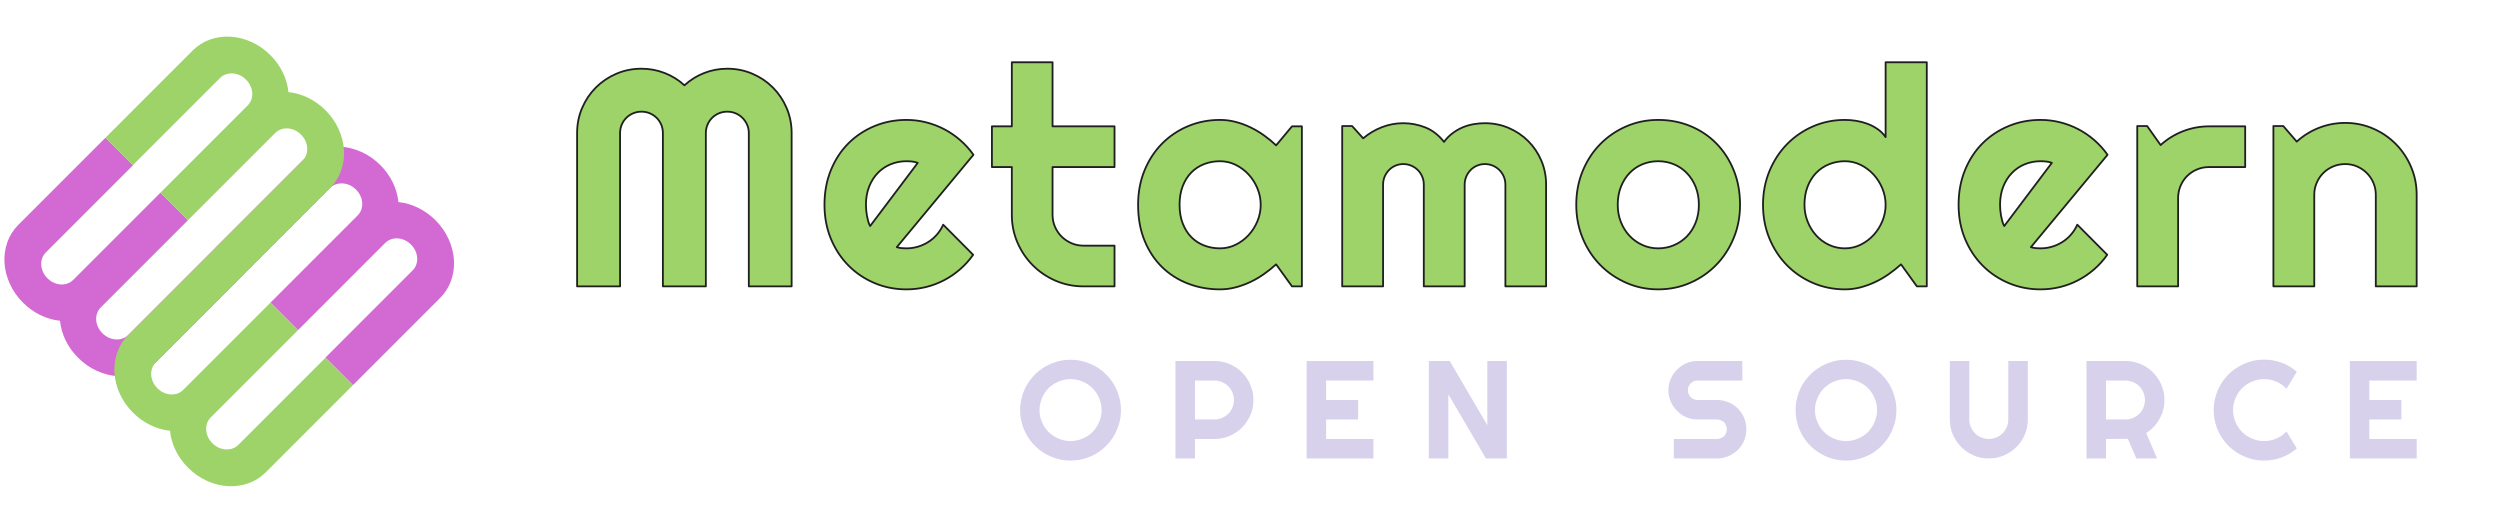
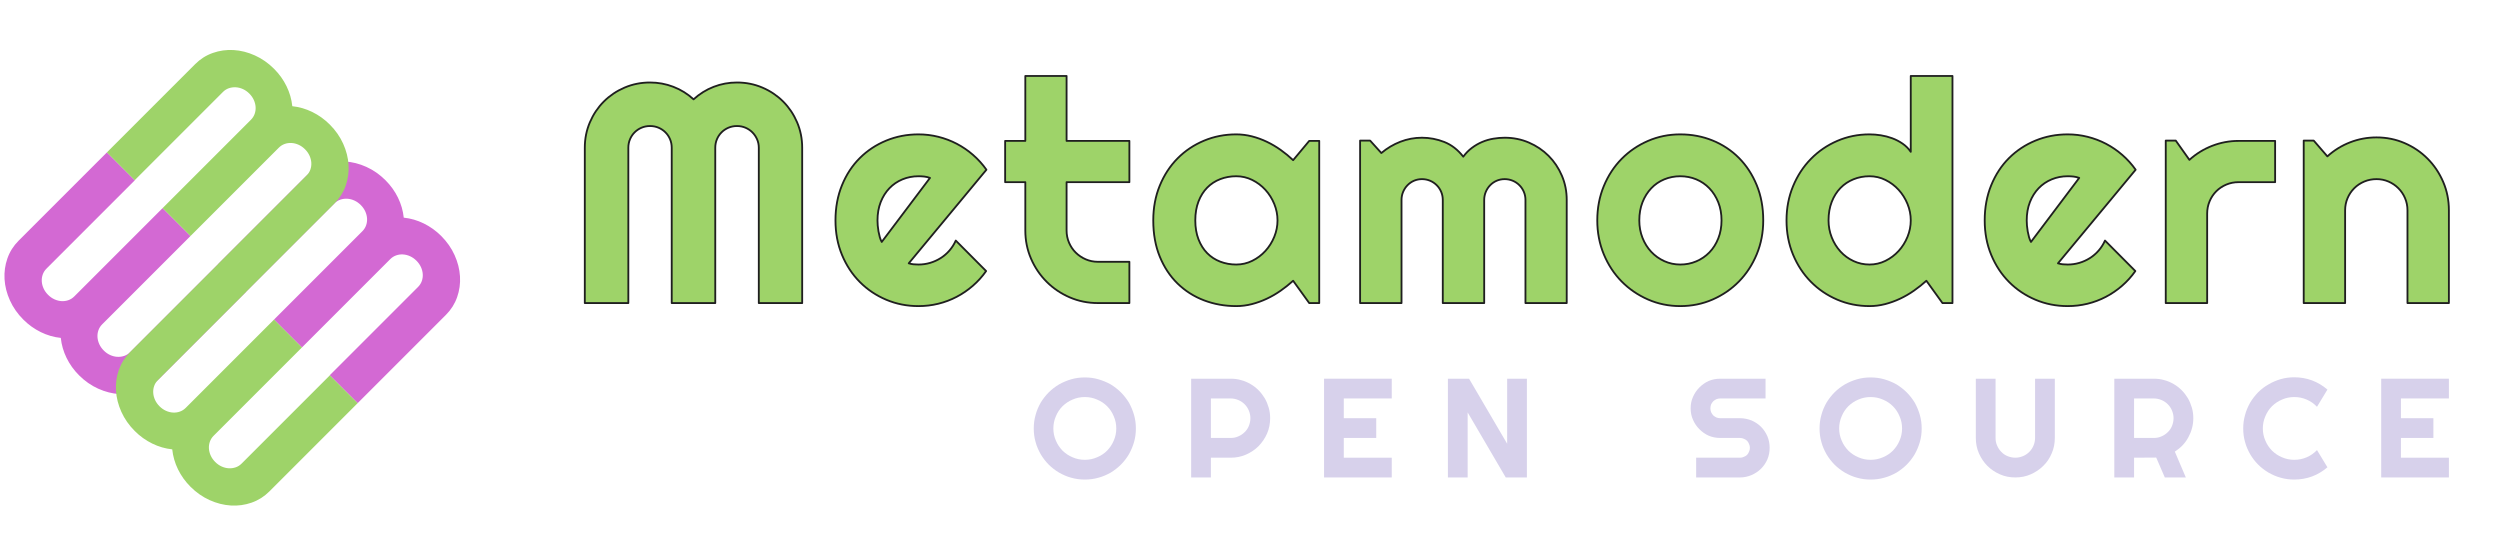
- <svg xmlns="http://www.w3.org/2000/svg" width="100%" height="100%" viewBox="0 0 5700 1200" version="1.1" xml:space="preserve" style="fill-rule:evenodd;clip-rule:evenodd;stroke-linejoin:round;stroke-miterlimit:1.414;">
-   <rect id="os-logo-blue-purple-no-bg" x="0" y="0" width="5700" height="1200" style="fill:none;" />
-   <path d="M553.819,627.247l198.666,-198.666c3.881,-3.881 8.34,-6.664 13.38,-8.35c5.04,-1.686 10.243,-2.368 15.608,-2.047c5.366,0.322 10.656,1.667 15.87,4.035c5.214,2.369 10.008,5.74 14.382,10.115c4.375,4.374 7.747,9.169 10.115,14.383c2.369,5.214 3.713,10.503 4.035,15.869c0.321,5.366 -0.398,10.532 -2.157,15.499c-1.758,4.967 -4.578,9.39 -8.458,13.27l-198.667,198.667l62.775,62.774l198.666,-198.666c3.881,-3.88 8.304,-6.7 13.271,-8.459c4.967,-1.759 10.133,-2.477 15.499,-2.156c5.365,0.321 10.655,1.666 15.869,4.035c5.214,2.368 10.008,5.74 14.383,10.114c4.374,4.375 7.746,9.169 10.114,14.383c2.369,5.214 3.714,10.504 4.035,15.869c0.322,5.366 -0.397,10.532 -2.156,15.499c-1.759,4.967 -4.578,9.39 -8.459,13.271l-198.666,198.666l62.774,62.775l198.667,-198.667c11.511,-11.511 19.901,-24.786 25.169,-39.824c5.269,-15.038 7.421,-30.605 6.457,-46.702c-0.964,-16.097 -5.003,-32.035 -12.117,-47.815c-7.114,-15.779 -17.159,-30.158 -30.137,-43.136c-11.666,-11.665 -24.737,-21.05 -39.213,-28.154c-14.477,-7.105 -29.509,-11.466 -45.097,-13.085c-1.619,-15.588 -5.944,-30.583 -12.975,-44.987c-7.032,-14.404 -16.38,-27.439 -28.046,-39.104c-12.977,-12.978 -27.356,-23.024 -43.136,-30.138c-15.779,-7.113 -31.717,-11.152 -47.814,-12.116c-16.097,-0.964 -31.664,1.188 -46.702,6.456c-15.039,5.269 -28.313,13.659 -39.825,25.17l-198.666,198.666l0.133,0.133l-198.667,198.667c-3.88,3.88 -8.34,6.663 -13.38,8.349c-5.039,1.686 -10.242,2.368 -15.608,2.047c-5.365,-0.321 -10.655,-1.666 -15.869,-4.035c-5.214,-2.368 -10.008,-5.74 -14.383,-10.114c-4.374,-4.375 -7.746,-9.169 -10.115,-14.383c-2.368,-5.214 -3.713,-10.504 -4.034,-15.869c-0.322,-5.366 0.397,-10.532 2.156,-15.499c1.759,-4.967 4.578,-9.39 8.459,-13.271l198.666,-198.666l-62.774,-62.775l-198.667,198.667c-3.88,3.88 -8.304,6.7 -13.271,8.458c-4.966,1.759 -10.133,2.478 -15.498,2.157c-5.366,-0.322 -10.656,-1.667 -15.87,-4.035c-5.214,-2.369 -10.008,-5.74 -14.382,-10.115c-4.375,-4.374 -7.746,-9.168 -10.115,-14.382c-2.368,-5.214 -3.713,-10.504 -4.035,-15.87c-0.321,-5.365 0.398,-10.532 2.157,-15.498c1.758,-4.967 4.578,-9.391 8.458,-13.271l198.667,-198.667l-62.775,-62.774l-198.666,198.666c-11.512,11.512 -19.901,24.786 -25.17,39.824c-5.268,15.039 -7.42,30.606 -6.456,46.703c0.964,16.096 5.002,32.035 12.116,47.814c7.114,15.78 17.16,30.159 30.138,43.136c11.665,11.666 24.736,21.051 39.213,28.155c14.477,7.104 29.509,11.466 45.096,13.085c1.619,15.587 5.944,30.583 12.976,44.987c7.031,14.404 16.38,27.438 28.045,39.104c12.978,12.978 27.357,23.023 43.136,30.137c15.78,7.114 31.718,11.153 47.815,12.117c16.096,0.964 31.664,-1.188 46.702,-6.457c15.038,-5.268 28.313,-13.658 39.824,-25.169l198.667,-198.667" style="fill:#d369d3;" />
-   <path d="M553.952,627.38l198.666,-198.666c11.512,-11.512 19.901,-24.786 25.17,-39.824c5.268,-15.039 7.42,-30.606 6.456,-46.703c-0.964,-16.096 -5.003,-32.035 -12.116,-47.814c-7.114,-15.78 -17.16,-30.159 -30.138,-43.136c-11.665,-11.666 -24.736,-21.051 -39.213,-28.155c-14.477,-7.104 -29.509,-11.466 -45.097,-13.085c-1.618,-15.587 -5.944,-30.583 -12.975,-44.987c-7.031,-14.404 -16.38,-27.438 -28.045,-39.104c-12.978,-12.978 -27.357,-23.023 -43.136,-30.137c-15.78,-7.114 -31.718,-11.153 -47.815,-12.117c-16.097,-0.964 -31.664,1.188 -46.702,6.457c-15.038,5.268 -28.313,13.658 -39.824,25.169l-198.667,198.667l62.556,62.556l198.667,-198.667c3.88,-3.88 8.34,-6.663 13.38,-8.349c5.039,-1.686 10.242,-2.368 15.608,-2.047c5.365,0.321 10.655,1.666 15.869,4.035c5.214,2.368 10.008,5.74 14.383,10.114c4.374,4.375 7.746,9.169 10.114,14.383c2.369,5.214 3.714,10.504 4.035,15.869c0.321,5.366 -0.397,10.532 -2.156,15.499c-1.759,4.967 -4.579,9.39 -8.459,13.271l-198.666,198.666l62.774,62.775l198.667,-198.667c3.88,-3.88 8.304,-6.7 13.27,-8.458c4.967,-1.759 10.133,-2.478 15.499,-2.157c5.366,0.322 10.655,1.667 15.869,4.035c5.214,2.369 10.009,5.74 14.383,10.115c4.375,4.374 7.746,9.168 10.115,14.382c2.368,5.214 3.713,10.504 4.035,15.87c0.321,5.365 -0.398,10.532 -2.157,15.498c-1.759,4.967 -4.578,9.391 -8.458,13.271l-198.667,198.667l0.086,0.085l-198.667,198.667c-11.511,11.511 -19.901,24.786 -25.169,39.824c-5.268,15.038 -7.421,30.606 -6.457,46.702c0.964,16.097 5.003,32.035 12.117,47.815c7.114,15.78 17.159,30.158 30.137,43.136c11.666,11.665 24.737,21.05 39.214,28.155c14.476,7.104 29.508,11.466 45.096,13.084c1.619,15.588 5.944,30.584 12.975,44.988c7.032,14.403 16.38,27.438 28.046,39.103c12.978,12.978 27.356,23.024 43.136,30.138c15.779,7.114 31.718,11.153 47.814,12.116c16.097,0.964 31.665,-1.188 46.703,-6.456c15.038,-5.268 28.312,-13.658 39.824,-25.17l198.666,-198.666l-62.556,-62.556l-198.666,198.667c-3.88,3.88 -8.34,6.663 -13.38,8.349c-5.04,1.686 -10.243,2.368 -15.608,2.047c-5.366,-0.322 -10.655,-1.666 -15.869,-4.035c-5.214,-2.368 -10.009,-5.74 -14.383,-10.115c-4.375,-4.374 -7.746,-9.168 -10.115,-14.382c-2.368,-5.214 -3.713,-10.504 -4.035,-15.87c-0.321,-5.365 0.398,-10.532 2.157,-15.498c1.759,-4.967 4.578,-9.391 8.458,-13.271l198.667,-198.667l-62.775,-62.774l-198.666,198.666c-3.881,3.881 -8.304,6.7 -13.271,8.459c-4.967,1.759 -10.133,2.478 -15.499,2.156c-5.365,-0.321 -10.655,-1.666 -15.869,-4.034c-5.214,-2.369 -10.008,-5.74 -14.383,-10.115c-4.374,-4.375 -7.746,-9.169 -10.114,-14.383c-2.369,-5.214 -3.714,-10.504 -4.035,-15.869c-0.321,-5.366 0.397,-10.532 2.156,-15.499c1.759,-4.967 4.579,-9.39 8.459,-13.27l198.666,-198.667" style="fill:#9ed369;" />
-   <path d="M1804.92,652.94l-97.62,0l0,-349.517c0,-6.827 -1.308,-13.198 -3.925,-19.115c-2.617,-5.916 -6.144,-11.093 -10.581,-15.53c-4.437,-4.437 -9.614,-7.907 -15.53,-10.41c-5.917,-2.504 -12.288,-3.755 -19.114,-3.755c-6.827,0 -13.198,1.251 -19.115,3.755c-5.916,2.503 -11.093,5.973 -15.53,10.41c-4.437,4.437 -7.907,9.614 -10.411,15.53c-2.503,5.917 -3.754,12.288 -3.754,19.115l0,349.517l-97.961,0l0,-349.517c0,-6.827 -1.251,-13.198 -3.754,-19.115c-2.503,-5.916 -5.973,-11.093 -10.411,-15.53c-4.437,-4.437 -9.614,-7.907 -15.53,-10.41c-5.916,-2.504 -12.288,-3.755 -19.114,-3.755c-6.827,0 -13.198,1.251 -19.115,3.755c-5.916,2.503 -11.093,5.973 -15.53,10.41c-4.437,4.437 -7.907,9.614 -10.41,15.53c-2.503,5.917 -3.755,12.288 -3.755,19.115l0,349.517l-97.96,0l0,-349.517c0,-20.252 3.811,-39.31 11.434,-57.173c7.623,-17.862 18.09,-33.449 31.402,-46.761c13.312,-13.312 28.899,-23.779 46.762,-31.402c17.862,-7.623 36.92,-11.435 57.172,-11.435c18.204,0 35.725,3.243 52.564,9.728c16.839,6.485 31.971,15.872 45.396,28.16c13.426,-12.288 28.501,-21.675 45.226,-28.16c16.725,-6.485 34.189,-9.728 52.394,-9.728c20.252,0 39.309,3.812 57.172,11.435c17.862,7.623 33.45,18.09 46.761,31.402c13.312,13.312 23.779,28.899 31.402,46.761c7.623,17.863 11.435,36.921 11.435,57.173l0,349.517Z" style="fill:#9ed369;fill-rule:nonzero;stroke:#1f1f1f;stroke-width:4.17px;" />
-   <path d="M2044.68,563.513c3.641,1.138 7.281,1.877 10.922,2.219c3.641,0.341 7.282,0.512 10.923,0.512c9.102,0 17.862,-1.252 26.282,-3.755c8.419,-2.503 16.326,-6.087 23.722,-10.752c7.395,-4.665 13.994,-10.353 19.797,-17.066c5.802,-6.713 10.524,-14.165 14.165,-22.357l68.265,68.607c-8.647,12.287 -18.602,23.324 -29.866,33.108c-11.264,9.785 -23.438,18.091 -36.522,24.917c-13.084,6.827 -26.851,12.003 -41.3,15.53c-14.45,3.527 -29.297,5.291 -44.543,5.291c-25.714,0 -49.891,-4.779 -72.532,-14.336c-22.641,-9.557 -42.438,-22.869 -59.391,-39.935c-16.952,-17.066 -30.321,-37.375 -40.106,-60.927c-9.784,-23.551 -14.677,-49.435 -14.677,-77.651c0,-28.899 4.893,-55.295 14.677,-79.188c9.785,-23.893 23.154,-44.259 40.106,-61.097c16.953,-16.839 36.75,-29.923 59.391,-39.253c22.641,-9.329 46.818,-13.994 72.532,-13.994c15.246,0 30.15,1.82 44.713,5.461c14.564,3.641 28.387,8.875 41.471,15.701c13.085,6.827 25.315,15.189 36.693,25.088c11.378,9.898 21.39,20.991 30.037,33.279l-174.759,210.598Zm47.785,-192.167c-4.323,-1.592 -8.59,-2.616 -12.799,-3.071c-4.21,-0.456 -8.59,-0.683 -13.141,-0.683c-12.743,0 -24.747,2.332 -36.01,6.997c-11.264,4.665 -21.049,11.321 -29.354,19.968c-8.306,8.647 -14.848,19.057 -19.627,31.231c-4.778,12.174 -7.167,25.884 -7.167,41.13c0,3.413 0.17,7.281 0.512,11.605c0.341,4.323 0.91,8.704 1.706,13.141c0.797,4.437 1.764,8.704 2.901,12.8c1.138,4.096 2.617,7.736 4.438,10.922l108.541,-144.04Z" style="fill:#9ed369;fill-rule:nonzero;stroke:#1f1f1f;stroke-width:4.17px;" />
-   <path d="M2470.46,652.94c-22.527,0 -43.689,-4.266 -63.486,-12.799c-19.797,-8.533 -37.148,-20.252 -52.052,-35.157c-14.905,-14.904 -26.624,-32.255 -35.157,-52.052c-8.533,-19.797 -12.8,-40.959 -12.8,-63.487l0,-108.541l-45.396,0l0,-92.841l45.396,0l0,-146.088l92.841,0l0,146.088l141.309,0l0,92.841l-141.309,0l0,108.541c0,9.785 1.82,18.944 5.461,27.477c3.641,8.533 8.647,15.985 15.019,22.357c6.371,6.371 13.88,11.434 22.527,15.189c8.647,3.754 17.863,5.632 27.647,5.632l70.655,0l0,92.84l-70.655,0Z" style="fill:#9ed369;fill-rule:nonzero;stroke:#1f1f1f;stroke-width:4.17px;" />
-   <path d="M2968.27,652.94l-22.528,0l-36.18,-50.175c-8.875,7.965 -18.261,15.417 -28.159,22.357c-9.899,6.941 -20.309,12.971 -31.232,18.091c-10.922,5.12 -22.129,9.159 -33.62,12.117c-11.492,2.958 -23.154,4.437 -34.986,4.437c-25.714,0 -49.891,-4.324 -72.532,-12.97c-22.641,-8.647 -42.438,-21.22 -59.391,-37.717c-16.952,-16.497 -30.321,-36.693 -40.106,-60.585c-9.784,-23.893 -14.677,-51.085 -14.677,-81.577c0,-28.444 4.893,-54.556 14.677,-78.335c9.785,-23.779 23.154,-44.201 40.106,-61.268c16.953,-17.066 36.75,-30.321 59.391,-39.764c22.641,-9.443 46.818,-14.165 72.532,-14.165c11.832,0 23.551,1.479 35.156,4.437c11.605,2.958 22.869,7.054 33.792,12.288c10.922,5.234 21.332,11.377 31.231,18.431c9.898,7.055 19.171,14.677 27.818,22.869l36.18,-43.348l22.528,0l0,364.877Zm-93.865,-186.022c0,-12.743 -2.446,-25.088 -7.338,-37.034c-4.892,-11.947 -11.548,-22.528 -19.968,-31.743c-8.419,-9.216 -18.261,-16.612 -29.524,-22.187c-11.264,-5.575 -23.267,-8.362 -36.01,-8.362c-12.743,0 -24.746,2.162 -36.01,6.485c-11.264,4.324 -21.049,10.695 -29.354,19.114c-8.306,8.42 -14.848,18.83 -19.626,31.232c-4.779,12.401 -7.168,26.566 -7.168,42.495c0,15.928 2.389,30.093 7.168,42.495c4.778,12.401 11.32,22.812 19.626,31.231c8.305,8.42 18.09,14.791 29.354,19.114c11.264,4.324 23.267,6.486 36.01,6.486c12.743,0 24.746,-2.788 36.01,-8.363c11.263,-5.575 21.105,-12.97 29.524,-22.186c8.42,-9.216 15.076,-19.797 19.968,-31.743c4.892,-11.947 7.338,-24.291 7.338,-37.034Z" style="fill:#9ed369;fill-rule:nonzero;stroke:#1f1f1f;stroke-width:4.17px;" />
-   <path d="M3525.12,652.94l-92.841,0l0,-232.101c0,-6.372 -1.194,-12.402 -3.584,-18.091c-2.389,-5.688 -5.745,-10.694 -10.069,-15.018c-4.323,-4.323 -9.329,-7.68 -15.018,-10.069c-5.689,-2.389 -11.719,-3.584 -18.09,-3.584c-6.372,0 -12.345,1.195 -17.92,3.584c-5.575,2.389 -10.467,5.746 -14.677,10.069c-4.21,4.324 -7.509,9.33 -9.898,15.018c-2.39,5.689 -3.584,11.719 -3.584,18.091l0,232.101l-93.182,0l0,-232.101c0,-6.372 -1.195,-12.402 -3.584,-18.091c-2.39,-5.688 -5.746,-10.694 -10.069,-15.018c-4.324,-4.323 -9.33,-7.68 -15.019,-10.069c-5.689,-2.389 -11.719,-3.584 -18.09,-3.584c-6.372,0 -12.345,1.195 -17.92,3.584c-5.575,2.389 -10.467,5.746 -14.677,10.069c-4.209,4.324 -7.509,9.33 -9.898,15.018c-2.389,5.689 -3.584,11.719 -3.584,18.091l0,232.101l-93.182,0l0,-365.56l22.527,0l25.259,27.989c12.97,-10.922 27.249,-19.399 42.836,-25.429c15.587,-6.03 31.8,-9.045 48.639,-9.045c17.066,0 33.734,3.186 50.004,9.557c16.27,6.372 30.549,17.408 42.837,33.109c5.688,-7.737 12.174,-14.336 19.455,-19.797c7.282,-5.461 14.962,-9.899 23.04,-13.312c8.078,-3.413 16.44,-5.859 25.087,-7.338c8.647,-1.479 17.18,-2.219 25.6,-2.219c19.341,0 37.489,3.641 54.441,10.922c16.953,7.282 31.743,17.237 44.372,29.867c12.63,12.629 22.585,27.476 29.867,44.543c7.281,17.066 10.922,35.27 10.922,54.612l0,232.101Z" style="fill:#9ed369;fill-rule:nonzero;stroke:#1f1f1f;stroke-width:4.17px;" />
-   <path d="M3967.29,466.918c0,27.306 -4.892,52.735 -14.677,76.286c-9.784,23.552 -23.096,43.917 -39.935,61.097c-16.839,17.181 -36.579,30.72 -59.22,40.618c-22.641,9.899 -46.932,14.848 -72.873,14.848c-25.713,0 -49.891,-4.949 -72.532,-14.848c-22.641,-9.898 -42.438,-23.437 -59.391,-40.618c-16.952,-17.18 -30.321,-37.545 -40.105,-61.097c-9.785,-23.551 -14.677,-48.98 -14.677,-76.286c0,-27.761 4.892,-53.475 14.677,-77.14c9.784,-23.665 23.153,-44.088 40.105,-61.268c16.953,-17.18 36.75,-30.662 59.391,-40.447c22.641,-9.785 46.819,-14.677 72.532,-14.677c25.941,0 50.232,4.608 72.873,13.824c22.641,9.215 42.381,22.3 59.22,39.252c16.839,16.953 30.151,37.318 39.935,61.097c9.785,23.779 14.677,50.232 14.677,79.359Zm-93.864,0c0,-15.019 -2.447,-28.615 -7.339,-40.789c-4.892,-12.174 -11.548,-22.641 -19.967,-31.402c-8.42,-8.76 -18.261,-15.473 -29.525,-20.138c-11.264,-4.665 -23.267,-6.997 -36.01,-6.997c-12.743,0 -24.746,2.332 -36.01,6.997c-11.264,4.665 -21.048,11.378 -29.354,20.138c-8.306,8.761 -14.848,19.228 -19.626,31.402c-4.779,12.174 -7.168,25.77 -7.168,40.789c0,14.108 2.389,27.192 7.168,39.252c4.778,12.06 11.32,22.528 19.626,31.402c8.306,8.875 18.09,15.872 29.354,20.992c11.264,5.12 23.267,7.68 36.01,7.68c12.743,0 24.746,-2.39 36.01,-7.168c11.264,-4.779 21.105,-11.492 29.525,-20.138c8.419,-8.647 15.075,-19.115 19.967,-31.402c4.892,-12.288 7.339,-25.827 7.339,-40.618Z" style="fill:#9ed369;fill-rule:nonzero;stroke:#1f1f1f;stroke-width:4.17px;" />
-   <path d="M4393.07,652.94l-22.527,0l-36.181,-50.175c-8.875,7.965 -18.261,15.417 -28.159,22.357c-9.899,6.941 -20.309,12.971 -31.232,18.091c-10.922,5.12 -22.129,9.159 -33.62,12.117c-11.492,2.958 -23.154,4.437 -34.986,4.437c-25.714,0 -49.891,-4.836 -72.532,-14.506c-22.641,-9.671 -42.438,-23.097 -59.391,-40.277c-16.952,-17.18 -30.321,-37.546 -40.106,-61.097c-9.784,-23.552 -14.677,-49.208 -14.677,-76.969c0,-27.534 4.893,-53.133 14.677,-76.799c9.785,-23.665 23.154,-44.144 40.106,-61.438c16.953,-17.294 36.75,-30.833 59.391,-40.618c22.641,-9.785 46.818,-14.677 72.532,-14.677c8.192,0 16.668,0.683 25.428,2.048c8.761,1.365 17.294,3.584 25.6,6.656c8.306,3.072 16.099,7.111 23.381,12.117c7.281,5.006 13.425,11.15 18.431,18.431l0,-170.663l93.865,0l0,510.965Zm-93.865,-186.022c0,-12.743 -2.446,-25.088 -7.338,-37.034c-4.892,-11.947 -11.548,-22.528 -19.968,-31.743c-8.419,-9.216 -18.261,-16.612 -29.524,-22.187c-11.264,-5.575 -23.267,-8.362 -36.01,-8.362c-12.743,0 -24.746,2.275 -36.01,6.826c-11.264,4.551 -21.049,11.093 -29.354,19.627c-8.306,8.533 -14.848,18.943 -19.626,31.231c-4.779,12.288 -7.168,26.168 -7.168,41.642c0,13.425 2.389,26.168 7.168,38.228c4.778,12.06 11.32,22.642 19.626,31.744c8.305,9.102 18.09,16.269 29.354,21.503c11.264,5.234 23.267,7.851 36.01,7.851c12.743,0 24.746,-2.788 36.01,-8.363c11.263,-5.575 21.105,-12.97 29.524,-22.186c8.42,-9.216 15.076,-19.797 19.968,-31.743c4.892,-11.947 7.338,-24.291 7.338,-37.034Z" style="fill:#9ed369;fill-rule:nonzero;stroke:#1f1f1f;stroke-width:4.17px;" />
-   <path d="M4630.44,563.513c3.641,1.138 7.281,1.877 10.922,2.219c3.641,0.341 7.282,0.512 10.923,0.512c9.102,0 17.862,-1.252 26.282,-3.755c8.419,-2.503 16.327,-6.087 23.722,-10.752c7.395,-4.665 13.994,-10.353 19.797,-17.066c5.802,-6.713 10.524,-14.165 14.165,-22.357l68.265,68.607c-8.647,12.287 -18.602,23.324 -29.866,33.108c-11.264,9.785 -23.438,18.091 -36.522,24.917c-13.084,6.827 -26.851,12.003 -41.3,15.53c-14.45,3.527 -29.297,5.291 -44.543,5.291c-25.714,0 -49.891,-4.779 -72.532,-14.336c-22.641,-9.557 -42.438,-22.869 -59.391,-39.935c-16.952,-17.066 -30.321,-37.375 -40.106,-60.927c-9.784,-23.551 -14.677,-49.435 -14.677,-77.651c0,-28.899 4.893,-55.295 14.677,-79.188c9.785,-23.893 23.154,-44.259 40.106,-61.097c16.953,-16.839 36.75,-29.923 59.391,-39.253c22.641,-9.329 46.818,-13.994 72.532,-13.994c15.246,0 30.15,1.82 44.713,5.461c14.564,3.641 28.387,8.875 41.471,15.701c13.085,6.827 25.316,15.189 36.693,25.088c11.378,9.898 21.39,20.991 30.037,33.279l-174.759,210.598Zm47.785,-192.167c-4.323,-1.592 -8.59,-2.616 -12.799,-3.071c-4.21,-0.456 -8.59,-0.683 -13.141,-0.683c-12.743,0 -24.746,2.332 -36.01,6.997c-11.264,4.665 -21.049,11.321 -29.354,19.968c-8.306,8.647 -14.848,19.057 -19.627,31.231c-4.778,12.174 -7.167,25.884 -7.167,41.13c0,3.413 0.17,7.281 0.512,11.605c0.341,4.323 0.91,8.704 1.706,13.141c0.797,4.437 1.764,8.704 2.902,12.8c1.137,4.096 2.616,7.736 4.437,10.922l108.541,-144.04Z" style="fill:#9ed369;fill-rule:nonzero;stroke:#1f1f1f;stroke-width:4.17px;" />
-   <path d="M4966.12,652.94l-93.182,0l0,-365.56l22.528,0l30.719,43.349c15.019,-13.653 32.085,-24.178 51.199,-31.573c19.114,-7.395 38.911,-11.093 59.391,-11.093l82.26,0l0,92.841l-82.26,0c-9.785,0 -19.001,1.82 -27.647,5.461c-8.647,3.641 -16.157,8.647 -22.528,15.018c-6.371,6.372 -11.378,13.881 -15.018,22.528c-3.641,8.647 -5.462,17.862 -5.462,27.647l0,201.382Z" style="fill:#9ed369;fill-rule:nonzero;stroke:#1f1f1f;stroke-width:4.17px;" />
-   <path d="M5276.53,652.94l-93.182,0l0,-365.56l22.528,0l30.719,35.498c15.018,-13.653 32.028,-24.177 51.028,-31.572c19.001,-7.396 38.854,-11.094 59.561,-11.094c22.3,0 43.349,4.267 63.146,12.8c19.797,8.533 37.091,20.252 51.881,35.157c14.791,14.904 26.453,32.312 34.986,52.223c8.533,19.91 12.8,41.129 12.8,63.657l0,208.891l-93.182,0l0,-208.891c0,-9.557 -1.82,-18.602 -5.461,-27.136c-3.641,-8.533 -8.647,-15.985 -15.019,-22.356c-6.371,-6.372 -13.766,-11.378 -22.186,-15.019c-8.419,-3.641 -17.407,-5.461 -26.965,-5.461c-9.784,0 -19,1.82 -27.647,5.461c-8.647,3.641 -16.156,8.647 -22.527,15.019c-6.372,6.371 -11.378,13.823 -15.019,22.356c-3.641,8.534 -5.461,17.579 -5.461,27.136l0,208.891Z" style="fill:#9ed369;fill-rule:nonzero;stroke:#1f1f1f;stroke-width:4.17px;" />
-   <g transform="matrix(1.4086,0,0,1.4086,1578,-322.634)">
+ <svg xmlns="http://www.w3.org/2000/svg" width="100%" height="100%" viewBox="0 0 5625 1250" version="1.1" xml:space="preserve" style="fill-rule:evenodd;clip-rule:evenodd;stroke-linejoin:round;stroke-miterlimit:1.414;">
+   <rect id="os-logo-blue-purple-no-bg" x="0" y="0" width="5625" height="1250" style="fill:none;" />
+   <path d="M553.819,656.211l198.666,-198.666c3.881,-3.88 8.34,-6.663 13.38,-8.349c5.04,-1.686 10.243,-2.369 15.608,-2.047c5.366,0.321 10.656,1.666 15.87,4.034c5.214,2.369 10.008,5.74 14.382,10.115c4.375,4.375 7.747,9.169 10.115,14.383c2.369,5.214 3.713,10.504 4.035,15.869c0.321,5.366 -0.398,10.532 -2.157,15.499c-1.758,4.967 -4.578,9.39 -8.458,13.27l-198.667,198.667l62.775,62.775l198.666,-198.667c3.881,-3.88 8.304,-6.7 13.271,-8.459c4.967,-1.758 10.133,-2.477 15.499,-2.156c5.365,0.321 10.655,1.666 15.869,4.035c5.214,2.368 10.008,5.74 14.383,10.114c4.374,4.375 7.746,9.169 10.114,14.383c2.369,5.214 3.714,10.504 4.035,15.87c0.322,5.365 -0.397,10.531 -2.156,15.498c-1.759,4.967 -4.578,9.391 -8.459,13.271l-198.666,198.666l62.774,62.775l198.667,-198.667c11.511,-11.511 19.901,-24.786 25.169,-39.824c5.269,-15.038 7.421,-30.605 6.457,-46.702c-0.964,-16.097 -5.003,-32.035 -12.117,-47.814c-7.114,-15.78 -17.159,-30.159 -30.137,-43.137c-11.666,-11.665 -24.737,-21.05 -39.213,-28.154c-14.477,-7.104 -29.509,-11.466 -45.097,-13.085c-1.619,-15.588 -5.944,-30.583 -12.975,-44.987c-7.032,-14.404 -16.38,-27.439 -28.046,-39.104c-12.977,-12.978 -27.356,-23.024 -43.136,-30.137c-15.779,-7.114 -31.717,-11.153 -47.814,-12.117c-16.097,-0.964 -31.664,1.188 -46.702,6.457c-15.039,5.268 -28.313,13.658 -39.825,25.169l-198.666,198.667l0.133,0.133l-198.667,198.666c-3.88,3.88 -8.34,6.663 -13.38,8.349c-5.039,1.686 -10.242,2.369 -15.608,2.047c-5.365,-0.321 -10.655,-1.666 -15.869,-4.034c-5.214,-2.369 -10.008,-5.74 -14.383,-10.115c-4.374,-4.375 -7.746,-9.169 -10.115,-14.383c-2.368,-5.214 -3.713,-10.504 -4.034,-15.869c-0.322,-5.366 0.397,-10.532 2.156,-15.499c1.759,-4.967 4.578,-9.39 8.459,-13.27l198.666,-198.667l-62.774,-62.775l-198.667,198.667c-3.88,3.88 -8.304,6.7 -13.271,8.459c-4.966,1.758 -10.133,2.477 -15.498,2.156c-5.366,-0.321 -10.656,-1.666 -15.87,-4.035c-5.214,-2.368 -10.008,-5.74 -14.382,-10.114c-4.375,-4.375 -7.746,-9.169 -10.115,-14.383c-2.368,-5.214 -3.713,-10.504 -4.035,-15.87c-0.321,-5.365 0.398,-10.531 2.157,-15.498c1.758,-4.967 4.578,-9.391 8.458,-13.271l198.667,-198.666l-62.775,-62.775l-198.666,198.667c-11.512,11.511 -19.901,24.786 -25.17,39.824c-5.268,15.038 -7.42,30.605 -6.456,46.702c0.964,16.097 5.002,32.035 12.116,47.814c7.114,15.78 17.16,30.159 30.138,43.137c11.665,11.665 24.736,21.05 39.213,28.154c14.477,7.104 29.509,11.466 45.096,13.085c1.619,15.588 5.944,30.583 12.976,44.987c7.031,14.404 16.38,27.439 28.045,39.104c12.978,12.978 27.357,23.024 43.136,30.137c15.78,7.114 31.718,11.153 47.815,12.117c16.096,0.964 31.664,-1.188 46.702,-6.457c15.038,-5.268 28.313,-13.658 39.824,-25.169l198.667,-198.667" style="fill:#d369d3;" />
+   <path d="M553.952,656.344l198.666,-198.666c11.512,-11.511 19.901,-24.786 25.17,-39.824c5.268,-15.038 7.42,-30.606 6.456,-46.703c-0.964,-16.096 -5.003,-32.034 -12.116,-47.814c-7.114,-15.78 -17.16,-30.158 -30.138,-43.136c-11.665,-11.666 -24.736,-21.05 -39.213,-28.155c-14.477,-7.104 -29.509,-11.466 -45.097,-13.085c-1.618,-15.587 -5.944,-30.583 -12.975,-44.987c-7.031,-14.404 -16.38,-27.438 -28.045,-39.104c-12.978,-12.977 -27.357,-23.023 -43.136,-30.137c-15.78,-7.114 -31.718,-11.153 -47.815,-12.117c-16.097,-0.964 -31.664,1.189 -46.702,6.457c-15.038,5.268 -28.313,13.658 -39.824,25.169l-198.667,198.667l62.556,62.556l198.667,-198.667c3.88,-3.88 8.34,-6.663 13.38,-8.349c5.039,-1.686 10.242,-2.368 15.608,-2.047c5.365,0.321 10.655,1.666 15.869,4.035c5.214,2.368 10.008,5.74 14.383,10.114c4.374,4.375 7.746,9.169 10.114,14.383c2.369,5.214 3.714,10.504 4.035,15.87c0.321,5.365 -0.397,10.531 -2.156,15.498c-1.759,4.967 -4.579,9.391 -8.459,13.271l-198.666,198.666l62.774,62.775l198.667,-198.667c3.88,-3.88 8.304,-6.699 13.27,-8.458c4.967,-1.759 10.133,-2.478 15.499,-2.157c5.366,0.322 10.655,1.667 15.869,4.035c5.214,2.369 10.009,5.74 14.383,10.115c4.375,4.374 7.746,9.169 10.115,14.383c2.368,5.214 3.713,10.503 4.035,15.869c0.321,5.366 -0.398,10.532 -2.157,15.499c-1.759,4.966 -4.578,9.39 -8.458,13.27l-198.667,198.667l0.086,0.086l-198.667,198.666c-11.511,11.511 -19.901,24.786 -25.169,39.824c-5.268,15.038 -7.421,30.606 -6.457,46.703c0.964,16.096 5.003,32.034 12.117,47.814c7.114,15.78 17.159,30.158 30.137,43.136c11.666,11.666 24.737,21.05 39.214,28.155c14.476,7.104 29.508,11.466 45.096,13.085c1.619,15.587 5.944,30.583 12.975,44.987c7.032,14.404 16.38,27.438 28.046,39.104c12.978,12.977 27.356,23.023 43.136,30.137c15.779,7.114 31.718,11.153 47.814,12.117c16.097,0.964 31.665,-1.189 46.703,-6.457c15.038,-5.268 28.312,-13.658 39.824,-25.169l198.666,-198.667l-62.556,-62.556l-198.666,198.667c-3.88,3.88 -8.34,6.663 -13.38,8.349c-5.04,1.686 -10.243,2.368 -15.608,2.047c-5.366,-0.321 -10.655,-1.666 -15.869,-4.035c-5.214,-2.368 -10.009,-5.74 -14.383,-10.114c-4.375,-4.375 -7.746,-9.169 -10.115,-14.383c-2.368,-5.214 -3.713,-10.504 -4.035,-15.87c-0.321,-5.365 0.398,-10.531 2.157,-15.498c1.759,-4.967 4.578,-9.391 8.458,-13.271l198.667,-198.666l-62.775,-62.775l-198.666,198.667c-3.881,3.88 -8.304,6.699 -13.271,8.458c-4.967,1.759 -10.133,2.478 -15.499,2.157c-5.365,-0.322 -10.655,-1.667 -15.869,-4.035c-5.214,-2.369 -10.008,-5.74 -14.383,-10.115c-4.374,-4.374 -7.746,-9.169 -10.114,-14.383c-2.369,-5.214 -3.714,-10.503 -4.035,-15.869c-0.321,-5.366 0.397,-10.532 2.156,-15.499c1.759,-4.966 4.579,-9.39 8.459,-13.27l198.666,-198.667" style="fill:#9ed369;" />
+   <path d="M1804.92,681.905l-97.62,0l0,-349.518c0,-6.827 -1.308,-13.198 -3.925,-19.115c-2.617,-5.916 -6.144,-11.093 -10.581,-15.53c-4.437,-4.437 -9.614,-7.907 -15.53,-10.41c-5.917,-2.503 -12.288,-3.755 -19.114,-3.755c-6.827,0 -13.198,1.252 -19.115,3.755c-5.916,2.503 -11.093,5.973 -15.53,10.41c-4.437,4.437 -7.907,9.614 -10.411,15.53c-2.503,5.917 -3.754,12.288 -3.754,19.115l0,349.518l-97.961,0l0,-349.518c0,-6.827 -1.251,-13.198 -3.754,-19.115c-2.503,-5.916 -5.973,-11.093 -10.411,-15.53c-4.437,-4.437 -9.614,-7.907 -15.53,-10.41c-5.916,-2.503 -12.288,-3.755 -19.114,-3.755c-6.827,0 -13.198,1.252 -19.115,3.755c-5.916,2.503 -11.093,5.973 -15.53,10.41c-4.437,4.437 -7.907,9.614 -10.41,15.53c-2.503,5.917 -3.755,12.288 -3.755,19.115l0,349.518l-97.96,0l0,-349.518c0,-20.252 3.811,-39.31 11.434,-57.172c7.623,-17.863 18.09,-33.45 31.402,-46.762c13.312,-13.312 28.899,-23.779 46.762,-31.402c17.862,-7.623 36.92,-11.434 57.172,-11.434c18.204,0 35.725,3.242 52.564,9.727c16.839,6.486 31.971,15.872 45.396,28.16c13.426,-12.288 28.501,-21.674 45.226,-28.16c16.725,-6.485 34.189,-9.727 52.394,-9.727c20.252,0 39.309,3.811 57.172,11.434c17.862,7.623 33.45,18.09 46.761,31.402c13.312,13.312 23.779,28.899 31.402,46.762c7.623,17.862 11.435,36.92 11.435,57.172l0,349.518Z" style="fill:#9ed369;fill-rule:nonzero;stroke:#1f1f1f;stroke-width:4.17px;" />
+   <path d="M2044.68,592.477c3.641,1.138 7.281,1.877 10.922,2.219c3.641,0.341 7.282,0.512 10.923,0.512c9.102,0 17.862,-1.252 26.282,-3.755c8.419,-2.503 16.326,-6.087 23.722,-10.752c7.395,-4.664 13.994,-10.353 19.797,-17.066c5.802,-6.713 10.524,-14.165 14.165,-22.357l68.265,68.607c-8.647,12.288 -18.602,23.324 -29.866,33.108c-11.264,9.785 -23.438,18.091 -36.522,24.917c-13.084,6.827 -26.851,12.004 -41.3,15.531c-14.45,3.527 -29.297,5.29 -44.543,5.29c-25.714,0 -49.891,-4.778 -72.532,-14.336c-22.641,-9.557 -42.438,-22.868 -59.391,-39.935c-16.952,-17.066 -30.321,-37.375 -40.106,-60.926c-9.784,-23.552 -14.677,-49.436 -14.677,-77.652c0,-28.899 4.893,-55.295 14.677,-79.188c9.785,-23.893 23.154,-44.258 40.106,-61.097c16.953,-16.839 36.75,-29.923 59.391,-39.253c22.641,-9.329 46.818,-13.994 72.532,-13.994c15.246,0 30.15,1.82 44.713,5.461c14.564,3.641 28.387,8.875 41.471,15.701c13.085,6.827 25.315,15.189 36.693,25.088c11.378,9.898 21.39,20.991 30.037,33.279l-174.759,210.598Zm47.785,-192.166c-4.323,-1.593 -8.59,-2.617 -12.799,-3.072c-4.21,-0.455 -8.59,-0.683 -13.141,-0.683c-12.743,0 -24.747,2.332 -36.01,6.997c-11.264,4.665 -21.049,11.321 -29.354,19.968c-8.306,8.647 -14.848,19.057 -19.627,31.231c-4.778,12.174 -7.167,25.884 -7.167,41.13c0,3.413 0.17,7.282 0.512,11.605c0.341,4.323 0.91,8.704 1.706,13.141c0.797,4.437 1.764,8.704 2.901,12.8c1.138,4.096 2.617,7.737 4.438,10.922l108.541,-144.039Z" style="fill:#9ed369;fill-rule:nonzero;stroke:#1f1f1f;stroke-width:4.17px;" />
+   <path d="M2470.46,681.905c-22.527,0 -43.689,-4.267 -63.486,-12.8c-19.797,-8.533 -37.148,-20.252 -52.052,-35.157c-14.905,-14.904 -26.624,-32.255 -35.157,-52.052c-8.533,-19.797 -12.8,-40.959 -12.8,-63.487l0,-108.541l-45.396,0l0,-92.841l45.396,0l0,-146.087l92.841,0l0,146.087l141.309,0l0,92.841l-141.309,0l0,108.541c0,9.785 1.82,18.944 5.461,27.477c3.641,8.533 8.647,15.986 15.019,22.357c6.371,6.371 13.88,11.434 22.527,15.189c8.647,3.755 17.863,5.632 27.647,5.632l70.655,0l0,92.841l-70.655,0Z" style="fill:#9ed369;fill-rule:nonzero;stroke:#1f1f1f;stroke-width:4.17px;" />
+   <path d="M2968.27,681.905l-22.528,0l-36.18,-50.175c-8.875,7.964 -18.261,15.416 -28.159,22.357c-9.899,6.94 -20.309,12.97 -31.232,18.09c-10.922,5.12 -22.129,9.159 -33.62,12.117c-11.492,2.958 -23.154,4.437 -34.986,4.437c-25.714,0 -49.891,-4.323 -72.532,-12.97c-22.641,-8.647 -42.438,-21.219 -59.391,-37.717c-16.952,-16.497 -30.321,-36.692 -40.106,-60.585c-9.784,-23.893 -14.677,-51.085 -14.677,-81.577c0,-28.444 4.893,-54.555 14.677,-78.334c9.785,-23.779 23.154,-44.202 40.106,-61.268c16.953,-17.067 36.75,-30.322 59.391,-39.765c22.641,-9.443 46.818,-14.165 72.532,-14.165c11.832,0 23.551,1.479 35.156,4.437c11.605,2.958 22.869,7.054 33.792,12.288c10.922,5.234 21.332,11.378 31.231,18.432c9.898,7.054 19.171,14.677 27.818,22.868l36.18,-43.348l22.528,0l0,364.878Zm-93.865,-186.023c0,-12.743 -2.446,-25.088 -7.338,-37.034c-4.892,-11.946 -11.548,-22.527 -19.968,-31.743c-8.419,-9.216 -18.261,-16.611 -29.524,-22.186c-11.264,-5.575 -23.267,-8.363 -36.01,-8.363c-12.743,0 -24.746,2.162 -36.01,6.485c-11.264,4.324 -21.049,10.695 -29.354,19.114c-8.306,8.42 -14.848,18.83 -19.626,31.232c-4.779,12.401 -7.168,26.566 -7.168,42.495c0,15.928 2.389,30.093 7.168,42.495c4.778,12.402 11.32,22.812 19.626,31.231c8.305,8.42 18.09,14.791 29.354,19.115c11.264,4.323 23.267,6.485 36.01,6.485c12.743,0 24.746,-2.788 36.01,-8.363c11.263,-5.575 21.105,-12.97 29.524,-22.186c8.42,-9.216 15.076,-19.797 19.968,-31.743c4.892,-11.947 7.338,-24.291 7.338,-37.034Z" style="fill:#9ed369;fill-rule:nonzero;stroke:#1f1f1f;stroke-width:4.17px;" />
+   <path d="M3525.12,681.905l-92.841,0l0,-232.102c0,-6.372 -1.194,-12.402 -3.584,-18.09c-2.389,-5.689 -5.745,-10.695 -10.069,-15.019c-4.323,-4.323 -9.329,-7.68 -15.018,-10.069c-5.689,-2.389 -11.719,-3.584 -18.09,-3.584c-6.372,0 -12.345,1.195 -17.92,3.584c-5.575,2.389 -10.467,5.746 -14.677,10.069c-4.21,4.324 -7.509,9.33 -9.898,15.019c-2.39,5.688 -3.584,11.718 -3.584,18.09l0,232.102l-93.182,0l0,-232.102c0,-6.372 -1.195,-12.402 -3.584,-18.09c-2.39,-5.689 -5.746,-10.695 -10.069,-15.019c-4.324,-4.323 -9.33,-7.68 -15.019,-10.069c-5.689,-2.389 -11.719,-3.584 -18.09,-3.584c-6.372,0 -12.345,1.195 -17.92,3.584c-5.575,2.389 -10.467,5.746 -14.677,10.069c-4.209,4.324 -7.509,9.33 -9.898,15.019c-2.389,5.688 -3.584,11.718 -3.584,18.09l0,232.102l-93.182,0l0,-365.561l22.527,0l25.259,27.989c12.97,-10.922 27.249,-19.399 42.836,-25.429c15.587,-6.03 31.8,-9.045 48.639,-9.045c17.066,0 33.734,3.186 50.004,9.557c16.27,6.372 30.549,17.408 42.837,33.109c5.688,-7.737 12.174,-14.336 19.455,-19.797c7.282,-5.461 14.962,-9.898 23.04,-13.312c8.078,-3.413 16.44,-5.859 25.087,-7.338c8.647,-1.479 17.18,-2.219 25.6,-2.219c19.341,0 37.489,3.641 54.441,10.923c16.953,7.281 31.743,17.237 44.372,29.866c12.63,12.629 22.585,27.476 29.867,44.543c7.281,17.066 10.922,35.27 10.922,54.612l0,232.102Z" style="fill:#9ed369;fill-rule:nonzero;stroke:#1f1f1f;stroke-width:4.17px;" />
+   <path d="M3967.29,495.882c0,27.306 -4.892,52.735 -14.677,76.286c-9.784,23.552 -23.096,43.918 -39.935,61.098c-16.839,17.18 -36.579,30.719 -59.22,40.617c-22.641,9.899 -46.932,14.848 -72.873,14.848c-25.713,0 -49.891,-4.949 -72.532,-14.848c-22.641,-9.898 -42.438,-23.437 -59.391,-40.617c-16.952,-17.18 -30.321,-37.546 -40.105,-61.098c-9.785,-23.551 -14.677,-48.98 -14.677,-76.286c0,-27.761 4.892,-53.474 14.677,-77.14c9.784,-23.665 23.153,-44.088 40.105,-61.268c16.953,-17.18 36.75,-30.662 59.391,-40.447c22.641,-9.785 46.819,-14.677 72.532,-14.677c25.941,0 50.232,4.608 72.873,13.824c22.641,9.216 42.381,22.3 59.22,39.252c16.839,16.953 30.151,37.319 39.935,61.098c9.785,23.779 14.677,50.231 14.677,79.358Zm-93.864,0c0,-15.018 -2.447,-28.615 -7.339,-40.789c-4.892,-12.174 -11.548,-22.641 -19.967,-31.402c-8.42,-8.76 -18.261,-15.473 -29.525,-20.138c-11.264,-4.665 -23.267,-6.997 -36.01,-6.997c-12.743,0 -24.746,2.332 -36.01,6.997c-11.264,4.665 -21.048,11.378 -29.354,20.138c-8.306,8.761 -14.848,19.228 -19.626,31.402c-4.779,12.174 -7.168,25.771 -7.168,40.789c0,14.108 2.389,27.192 7.168,39.252c4.778,12.061 11.32,22.528 19.626,31.402c8.306,8.875 18.09,15.872 29.354,20.992c11.264,5.12 23.267,7.68 36.01,7.68c12.743,0 24.746,-2.389 36.01,-7.168c11.264,-4.779 21.105,-11.491 29.525,-20.138c8.419,-8.647 15.075,-19.115 19.967,-31.402c4.892,-12.288 7.339,-25.827 7.339,-40.618Z" style="fill:#9ed369;fill-rule:nonzero;stroke:#1f1f1f;stroke-width:4.17px;" />
+   <path d="M4393.07,681.905l-22.527,0l-36.181,-50.175c-8.875,7.964 -18.261,15.416 -28.159,22.357c-9.899,6.94 -20.309,12.97 -31.232,18.09c-10.922,5.12 -22.129,9.159 -33.62,12.117c-11.492,2.958 -23.154,4.437 -34.986,4.437c-25.714,0 -49.891,-4.835 -72.532,-14.506c-22.641,-9.671 -42.438,-23.097 -59.391,-40.277c-16.952,-17.18 -30.321,-37.546 -40.106,-61.097c-9.784,-23.552 -14.677,-49.208 -14.677,-76.969c0,-27.534 4.893,-53.133 14.677,-76.798c9.785,-23.666 23.154,-44.145 40.106,-61.439c16.953,-17.294 36.75,-30.833 59.391,-40.618c22.641,-9.785 46.818,-14.677 72.532,-14.677c8.192,0 16.668,0.683 25.428,2.048c8.761,1.365 17.294,3.584 25.6,6.656c8.306,3.072 16.099,7.111 23.381,12.117c7.281,5.006 13.425,11.15 18.431,18.432l0,-170.663l93.865,0l0,510.965Zm-93.865,-186.023c0,-12.743 -2.446,-25.088 -7.338,-37.034c-4.892,-11.946 -11.548,-22.527 -19.968,-31.743c-8.419,-9.216 -18.261,-16.611 -29.524,-22.186c-11.264,-5.575 -23.267,-8.363 -36.01,-8.363c-12.743,0 -24.746,2.276 -36.01,6.827c-11.264,4.551 -21.049,11.093 -29.354,19.626c-8.306,8.533 -14.848,18.943 -19.626,31.231c-4.779,12.288 -7.168,26.168 -7.168,41.642c0,13.425 2.389,26.168 7.168,38.228c4.778,12.061 11.32,22.642 19.626,31.744c8.305,9.102 18.09,16.27 29.354,21.503c11.264,5.234 23.267,7.851 36.01,7.851c12.743,0 24.746,-2.788 36.01,-8.363c11.263,-5.575 21.105,-12.97 29.524,-22.186c8.42,-9.216 15.076,-19.797 19.968,-31.743c4.892,-11.947 7.338,-24.291 7.338,-37.034Z" style="fill:#9ed369;fill-rule:nonzero;stroke:#1f1f1f;stroke-width:4.17px;" />
+   <path d="M4630.44,592.477c3.641,1.138 7.281,1.877 10.922,2.219c3.641,0.341 7.282,0.512 10.923,0.512c9.102,0 17.862,-1.252 26.282,-3.755c8.419,-2.503 16.327,-6.087 23.722,-10.752c7.395,-4.664 13.994,-10.353 19.797,-17.066c5.802,-6.713 10.524,-14.165 14.165,-22.357l68.265,68.607c-8.647,12.288 -18.602,23.324 -29.866,33.108c-11.264,9.785 -23.438,18.091 -36.522,24.917c-13.084,6.827 -26.851,12.004 -41.3,15.531c-14.45,3.527 -29.297,5.29 -44.543,5.29c-25.714,0 -49.891,-4.778 -72.532,-14.336c-22.641,-9.557 -42.438,-22.868 -59.391,-39.935c-16.952,-17.066 -30.321,-37.375 -40.106,-60.926c-9.784,-23.552 -14.677,-49.436 -14.677,-77.652c0,-28.899 4.893,-55.295 14.677,-79.188c9.785,-23.893 23.154,-44.258 40.106,-61.097c16.953,-16.839 36.75,-29.923 59.391,-39.253c22.641,-9.329 46.818,-13.994 72.532,-13.994c15.246,0 30.15,1.82 44.713,5.461c14.564,3.641 28.387,8.875 41.471,15.701c13.085,6.827 25.316,15.189 36.693,25.088c11.378,9.898 21.39,20.991 30.037,33.279l-174.759,210.598Zm47.785,-192.166c-4.323,-1.593 -8.59,-2.617 -12.799,-3.072c-4.21,-0.455 -8.59,-0.683 -13.141,-0.683c-12.743,0 -24.746,2.332 -36.01,6.997c-11.264,4.665 -21.049,11.321 -29.354,19.968c-8.306,8.647 -14.848,19.057 -19.627,31.231c-4.778,12.174 -7.167,25.884 -7.167,41.13c0,3.413 0.17,7.282 0.512,11.605c0.341,4.323 0.91,8.704 1.706,13.141c0.797,4.437 1.764,8.704 2.902,12.8c1.137,4.096 2.616,7.737 4.437,10.922l108.541,-144.039Z" style="fill:#9ed369;fill-rule:nonzero;stroke:#1f1f1f;stroke-width:4.17px;" />
+   <path d="M4966.12,681.905l-93.182,0l0,-365.561l22.528,0l30.719,43.349c15.019,-13.653 32.085,-24.177 51.199,-31.573c19.114,-7.395 38.911,-11.093 59.391,-11.093l82.26,0l0,92.841l-82.26,0c-9.785,0 -19.001,1.82 -27.647,5.461c-8.647,3.641 -16.157,8.647 -22.528,15.018c-6.371,6.372 -11.378,13.881 -15.018,22.528c-3.641,8.647 -5.462,17.863 -5.462,27.647l0,201.383Z" style="fill:#9ed369;fill-rule:nonzero;stroke:#1f1f1f;stroke-width:4.17px;" />
+   <path d="M5276.53,681.905l-93.182,0l0,-365.561l22.528,0l30.719,35.498c15.018,-13.653 32.028,-24.177 51.028,-31.572c19.001,-7.396 38.854,-11.093 59.561,-11.093c22.3,0 43.349,4.266 63.146,12.799c19.797,8.533 37.091,20.252 51.881,35.157c14.791,14.904 26.453,32.312 34.986,52.223c8.533,19.91 12.8,41.13 12.8,63.657l0,208.892l-93.182,0l0,-208.892c0,-9.557 -1.82,-18.602 -5.461,-27.135c-3.641,-8.533 -8.647,-15.986 -15.019,-22.357c-6.371,-6.372 -13.766,-11.378 -22.186,-15.019c-8.419,-3.64 -17.407,-5.461 -26.965,-5.461c-9.784,0 -19,1.821 -27.647,5.461c-8.647,3.641 -16.156,8.647 -22.527,15.019c-6.372,6.371 -11.378,13.824 -15.019,22.357c-3.641,8.533 -5.461,17.578 -5.461,27.135l0,208.892Z" style="fill:#9ed369;fill-rule:nonzero;stroke:#1f1f1f;stroke-width:4.17px;" />
+   <g transform="matrix(1.4086,0,0,1.4086,1578,-293.67)">
    <g transform="matrix(225.314,0,0,225.314,524.908,971.124)">
      <path d="M0.751,-0.347c0,0.033 -0.004,0.065 -0.013,0.096c-0.009,0.031 -0.021,0.059 -0.036,0.086c-0.016,0.027 -0.035,0.052 -0.057,0.074c-0.022,0.022 -0.047,0.041 -0.073,0.057c-0.027,0.015 -0.056,0.028 -0.087,0.036c-0.031,0.009 -0.063,0.013 -0.096,0.013c-0.033,0 -0.065,-0.004 -0.096,-0.013c-0.031,-0.008 -0.059,-0.021 -0.086,-0.036c-0.027,-0.016 -0.052,-0.035 -0.074,-0.057c-0.022,-0.022 -0.041,-0.047 -0.057,-0.074c-0.015,-0.027 -0.028,-0.055 -0.036,-0.086c-0.009,-0.031 -0.013,-0.063 -0.013,-0.096c0,-0.033 0.004,-0.065 0.013,-0.096c0.008,-0.031 0.021,-0.06 0.036,-0.087c0.016,-0.026 0.035,-0.051 0.057,-0.073c0.022,-0.022 0.047,-0.041 0.074,-0.057c0.027,-0.015 0.055,-0.027 0.086,-0.036c0.031,-0.009 0.063,-0.013 0.096,-0.013c0.033,0 0.065,0.004 0.096,0.013c0.031,0.009 0.06,0.021 0.087,0.036c0.026,0.016 0.051,0.035 0.073,0.057c0.022,0.022 0.041,0.047 0.057,0.073c0.015,0.027 0.027,0.056 0.036,0.087c0.009,0.031 0.013,0.063 0.013,0.096Zm-0.139,0c0,-0.031 -0.006,-0.06 -0.018,-0.087c-0.011,-0.027 -0.027,-0.051 -0.047,-0.071c-0.02,-0.02 -0.044,-0.036 -0.071,-0.047c-0.027,-0.012 -0.056,-0.018 -0.087,-0.018c-0.031,0 -0.06,0.006 -0.087,0.018c-0.027,0.011 -0.05,0.027 -0.071,0.047c-0.02,0.02 -0.036,0.044 -0.047,0.071c-0.012,0.027 -0.018,0.056 -0.018,0.087c0,0.03 0.006,0.059 0.018,0.086c0.011,0.027 0.027,0.05 0.047,0.071c0.021,0.02 0.044,0.036 0.071,0.047c0.027,0.012 0.056,0.018 0.087,0.018c0.031,0 0.06,-0.006 0.087,-0.018c0.027,-0.011 0.051,-0.027 0.071,-0.047c0.02,-0.021 0.036,-0.044 0.047,-0.071c0.012,-0.027 0.018,-0.056 0.018,-0.086Z" style="fill:#d7d1eb;fill-rule:nonzero;" />
    </g>
    <g transform="matrix(225.314,0,0,225.314,767.759,971.124)">
      <path d="M0.205,-0.56l0,0.28l0.14,0c0.019,0 0.037,-0.003 0.054,-0.011c0.017,-0.007 0.032,-0.017 0.045,-0.03c0.013,-0.012 0.023,-0.027 0.03,-0.044c0.007,-0.018 0.011,-0.036 0.011,-0.055c0,-0.019 -0.004,-0.037 -0.011,-0.054c-0.007,-0.017 -0.017,-0.032 -0.03,-0.045c-0.013,-0.013 -0.028,-0.023 -0.045,-0.03c-0.017,-0.007 -0.035,-0.011 -0.054,-0.011l-0.14,0Zm0,0.56l-0.14,0l0,-0.7l0.28,0c0.026,0 0.051,0.003 0.074,0.01c0.024,0.006 0.046,0.016 0.067,0.028c0.021,0.012 0.04,0.027 0.057,0.044c0.017,0.017 0.031,0.036 0.044,0.057c0.012,0.021 0.021,0.043 0.028,0.067c0.007,0.024 0.01,0.048 0.01,0.074c0,0.038 -0.007,0.075 -0.022,0.109c-0.015,0.034 -0.035,0.063 -0.06,0.089c-0.025,0.025 -0.055,0.045 -0.089,0.06c-0.034,0.015 -0.07,0.022 -0.109,0.022l-0.14,0l0,0.14Z" style="fill:#d7d1eb;fill-rule:nonzero;" />
    </g>
    <g transform="matrix(225.314,0,0,225.314,980.025,971.124)">
      <path d="M0.545,0l-0.48,0l0,-0.7l0.48,0l0,0.14l-0.34,0l0,0.14l0.23,0l0,0.14l-0.23,0l0,0.14l0.34,0l0,0.14Z" style="fill:#d7d1eb;fill-rule:nonzero;" />
    </g>
    <g transform="matrix(225.314,0,0,225.314,1177.88,971.124)">
      <path d="M0.625,0l-0.15,0l-0.27,-0.461l0,0.461l-0.14,0l0,-0.7l0.15,0l0.27,0.461l0,-0.461l0.14,0l0,0.7Z" style="fill:#d7d1eb;fill-rule:nonzero;" />
    </g>
    <g transform="matrix(225.314,0,0,225.314,1574.86,971.124)">
      <path d="M0.024,-0.49c0,-0.029 0.005,-0.056 0.017,-0.082c0.011,-0.025 0.026,-0.047 0.045,-0.066c0.019,-0.019 0.041,-0.035 0.066,-0.046c0.026,-0.011 0.053,-0.016 0.082,-0.016l0.321,0l0,0.14l-0.321,0c-0.01,0 -0.019,0.002 -0.027,0.005c-0.009,0.004 -0.016,0.009 -0.023,0.015c-0.006,0.007 -0.011,0.014 -0.015,0.022c-0.003,0.009 -0.005,0.018 -0.005,0.028c0,0.01 0.002,0.019 0.005,0.027c0.004,0.009 0.009,0.016 0.015,0.023c0.007,0.006 0.014,0.011 0.023,0.015c0.008,0.003 0.017,0.005 0.027,0.005l0.14,0c0.029,0 0.056,0.006 0.082,0.016c0.025,0.011 0.048,0.026 0.067,0.045c0.019,0.019 0.034,0.042 0.045,0.067c0.011,0.026 0.016,0.053 0.016,0.082c0,0.029 -0.005,0.056 -0.016,0.082c-0.011,0.025 -0.026,0.047 -0.045,0.066c-0.019,0.019 -0.042,0.034 -0.067,0.045c-0.026,0.011 -0.053,0.017 -0.082,0.017l-0.311,0l0,-0.14l0.311,0c0.01,0 0.019,-0.002 0.027,-0.006c0.009,-0.003 0.016,-0.008 0.023,-0.014c0.006,-0.007 0.011,-0.014 0.014,-0.023c0.004,-0.008 0.006,-0.017 0.006,-0.027c0,-0.01 -0.002,-0.019 -0.006,-0.027c-0.003,-0.009 -0.008,-0.016 -0.014,-0.023c-0.007,-0.006 -0.014,-0.011 -0.023,-0.014c-0.008,-0.004 -0.017,-0.006 -0.027,-0.006l-0.14,0c-0.029,0 -0.056,-0.005 -0.082,-0.016c-0.025,-0.011 -0.047,-0.027 -0.066,-0.046c-0.019,-0.019 -0.034,-0.041 -0.045,-0.066c-0.012,-0.026 -0.017,-0.053 -0.017,-0.082Z" style="fill:#d7d1eb;fill-rule:nonzero;" />
    </g>
    <g transform="matrix(225.314,0,0,225.314,1780.09,971.124)">
      <path d="M0.751,-0.347c0,0.033 -0.004,0.065 -0.013,0.096c-0.009,0.031 -0.021,0.059 -0.036,0.086c-0.016,0.027 -0.035,0.052 -0.057,0.074c-0.022,0.022 -0.047,0.041 -0.073,0.057c-0.027,0.015 -0.056,0.028 -0.087,0.036c-0.031,0.009 -0.063,0.013 -0.096,0.013c-0.033,0 -0.065,-0.004 -0.096,-0.013c-0.031,-0.008 -0.059,-0.021 -0.086,-0.036c-0.027,-0.016 -0.052,-0.035 -0.074,-0.057c-0.022,-0.022 -0.041,-0.047 -0.057,-0.074c-0.015,-0.027 -0.028,-0.055 -0.036,-0.086c-0.009,-0.031 -0.013,-0.063 -0.013,-0.096c0,-0.033 0.004,-0.065 0.013,-0.096c0.008,-0.031 0.021,-0.06 0.036,-0.087c0.016,-0.026 0.035,-0.051 0.057,-0.073c0.022,-0.022 0.047,-0.041 0.074,-0.057c0.027,-0.015 0.055,-0.027 0.086,-0.036c0.031,-0.009 0.063,-0.013 0.096,-0.013c0.033,0 0.065,0.004 0.096,0.013c0.031,0.009 0.06,0.021 0.087,0.036c0.026,0.016 0.051,0.035 0.073,0.057c0.022,0.022 0.041,0.047 0.057,0.073c0.015,0.027 0.027,0.056 0.036,0.087c0.009,0.031 0.013,0.063 0.013,0.096Zm-0.139,0c0,-0.031 -0.006,-0.06 -0.018,-0.087c-0.011,-0.027 -0.027,-0.051 -0.047,-0.071c-0.02,-0.02 -0.044,-0.036 -0.071,-0.047c-0.027,-0.012 -0.056,-0.018 -0.087,-0.018c-0.031,0 -0.06,0.006 -0.087,0.018c-0.027,0.011 -0.05,0.027 -0.071,0.047c-0.02,0.02 -0.036,0.044 -0.047,0.071c-0.012,0.027 -0.018,0.056 -0.018,0.087c0,0.03 0.006,0.059 0.018,0.086c0.011,0.027 0.027,0.05 0.047,0.071c0.021,0.02 0.044,0.036 0.071,0.047c0.027,0.012 0.056,0.018 0.087,0.018c0.031,0 0.06,-0.006 0.087,-0.018c0.027,-0.011 0.051,-0.027 0.071,-0.047c0.02,-0.021 0.036,-0.044 0.047,-0.071c0.012,-0.027 0.018,-0.056 0.018,-0.086Z" style="fill:#d7d1eb;fill-rule:nonzero;" />
    </g>
    <g transform="matrix(225.314,0,0,225.314,2022.94,971.124)">
      <path d="M0.617,-0.28c0,0.039 -0.007,0.075 -0.022,0.109c-0.014,0.034 -0.034,0.064 -0.06,0.089c-0.025,0.025 -0.055,0.045 -0.089,0.06c-0.034,0.015 -0.07,0.022 -0.109,0.022c-0.039,0 -0.075,-0.007 -0.109,-0.022c-0.034,-0.015 -0.064,-0.035 -0.089,-0.06c-0.025,-0.025 -0.045,-0.055 -0.06,-0.089c-0.015,-0.034 -0.022,-0.07 -0.022,-0.109l0,-0.42l0.14,0l0,0.42c0,0.019 0.003,0.037 0.011,0.054c0.007,0.017 0.017,0.032 0.03,0.045c0.012,0.013 0.027,0.023 0.044,0.03c0.018,0.007 0.036,0.011 0.055,0.011c0.019,0 0.037,-0.004 0.054,-0.011c0.017,-0.007 0.032,-0.017 0.045,-0.03c0.013,-0.013 0.023,-0.028 0.03,-0.045c0.007,-0.017 0.011,-0.035 0.011,-0.054l0,-0.42l0.14,0l0,0.42Z" style="fill:#d7d1eb;fill-rule:nonzero;" />
    </g>
    <g transform="matrix(225.314,0,0,225.314,2242.35,971.124)">
      <path d="M0.205,-0.56l0,0.28l0.14,0c0.019,0 0.037,-0.003 0.054,-0.011c0.017,-0.007 0.032,-0.017 0.045,-0.03c0.013,-0.012 0.023,-0.027 0.03,-0.044c0.007,-0.018 0.011,-0.036 0.011,-0.055c0,-0.019 -0.004,-0.037 -0.011,-0.054c-0.007,-0.017 -0.017,-0.032 -0.03,-0.045c-0.013,-0.013 -0.028,-0.023 -0.045,-0.03c-0.017,-0.007 -0.035,-0.011 -0.054,-0.011l-0.14,0Zm0,0.56l-0.14,0l0,-0.7l0.28,0c0.026,0 0.051,0.003 0.074,0.01c0.024,0.006 0.046,0.016 0.067,0.028c0.021,0.012 0.04,0.027 0.057,0.044c0.017,0.017 0.031,0.036 0.044,0.057c0.012,0.021 0.021,0.043 0.028,0.067c0.007,0.024 0.01,0.048 0.01,0.074c0,0.024 -0.003,0.048 -0.009,0.07c-0.006,0.023 -0.015,0.045 -0.026,0.065c-0.011,0.021 -0.025,0.04 -0.041,0.057c-0.016,0.017 -0.035,0.032 -0.055,0.045l0.078,0.183l-0.149,0l-0.061,-0.141l-0.157,0.001l0,0.14Z" style="fill:#d7d1eb;fill-rule:nonzero;" />
    </g>
    <g transform="matrix(225.314,0,0,225.314,2456.82,971.124)">
      <path d="M0.624,-0.072c-0.033,0.028 -0.069,0.05 -0.109,0.065c-0.041,0.015 -0.083,0.022 -0.126,0.022c-0.033,0 -0.065,-0.004 -0.096,-0.013c-0.031,-0.008 -0.059,-0.021 -0.086,-0.036c-0.027,-0.016 -0.052,-0.035 -0.074,-0.057c-0.022,-0.022 -0.041,-0.047 -0.057,-0.074c-0.015,-0.027 -0.028,-0.055 -0.036,-0.086c-0.009,-0.031 -0.013,-0.063 -0.013,-0.096c0,-0.033 0.004,-0.065 0.013,-0.096c0.008,-0.031 0.021,-0.06 0.036,-0.087c0.016,-0.027 0.035,-0.051 0.057,-0.074c0.022,-0.022 0.047,-0.041 0.074,-0.056c0.027,-0.016 0.055,-0.028 0.086,-0.037c0.031,-0.009 0.063,-0.013 0.096,-0.013c0.043,0 0.085,0.007 0.126,0.022c0.04,0.015 0.076,0.037 0.109,0.065l-0.074,0.122c-0.021,-0.022 -0.045,-0.039 -0.073,-0.051c-0.028,-0.012 -0.057,-0.018 -0.088,-0.018c-0.031,0 -0.06,0.006 -0.087,0.018c-0.027,0.011 -0.05,0.027 -0.071,0.047c-0.02,0.02 -0.036,0.044 -0.047,0.071c-0.012,0.027 -0.018,0.056 -0.018,0.087c0,0.03 0.006,0.059 0.018,0.086c0.011,0.027 0.027,0.05 0.047,0.071c0.021,0.02 0.044,0.036 0.071,0.047c0.027,0.012 0.056,0.018 0.087,0.018c0.031,0 0.06,-0.006 0.088,-0.018c0.028,-0.012 0.052,-0.029 0.073,-0.051l0.074,0.122Z" style="fill:#d7d1eb;fill-rule:nonzero;" />
    </g>
    <g transform="matrix(225.314,0,0,225.314,2668.65,971.124)">
      <path d="M0.545,0l-0.48,0l0,-0.7l0.48,0l0,0.14l-0.34,0l0,0.14l0.23,0l0,0.14l-0.23,0l0,0.14l0.34,0l0,0.14Z" style="fill:#d7d1eb;fill-rule:nonzero;" />
    </g>
  </g>
</svg>
